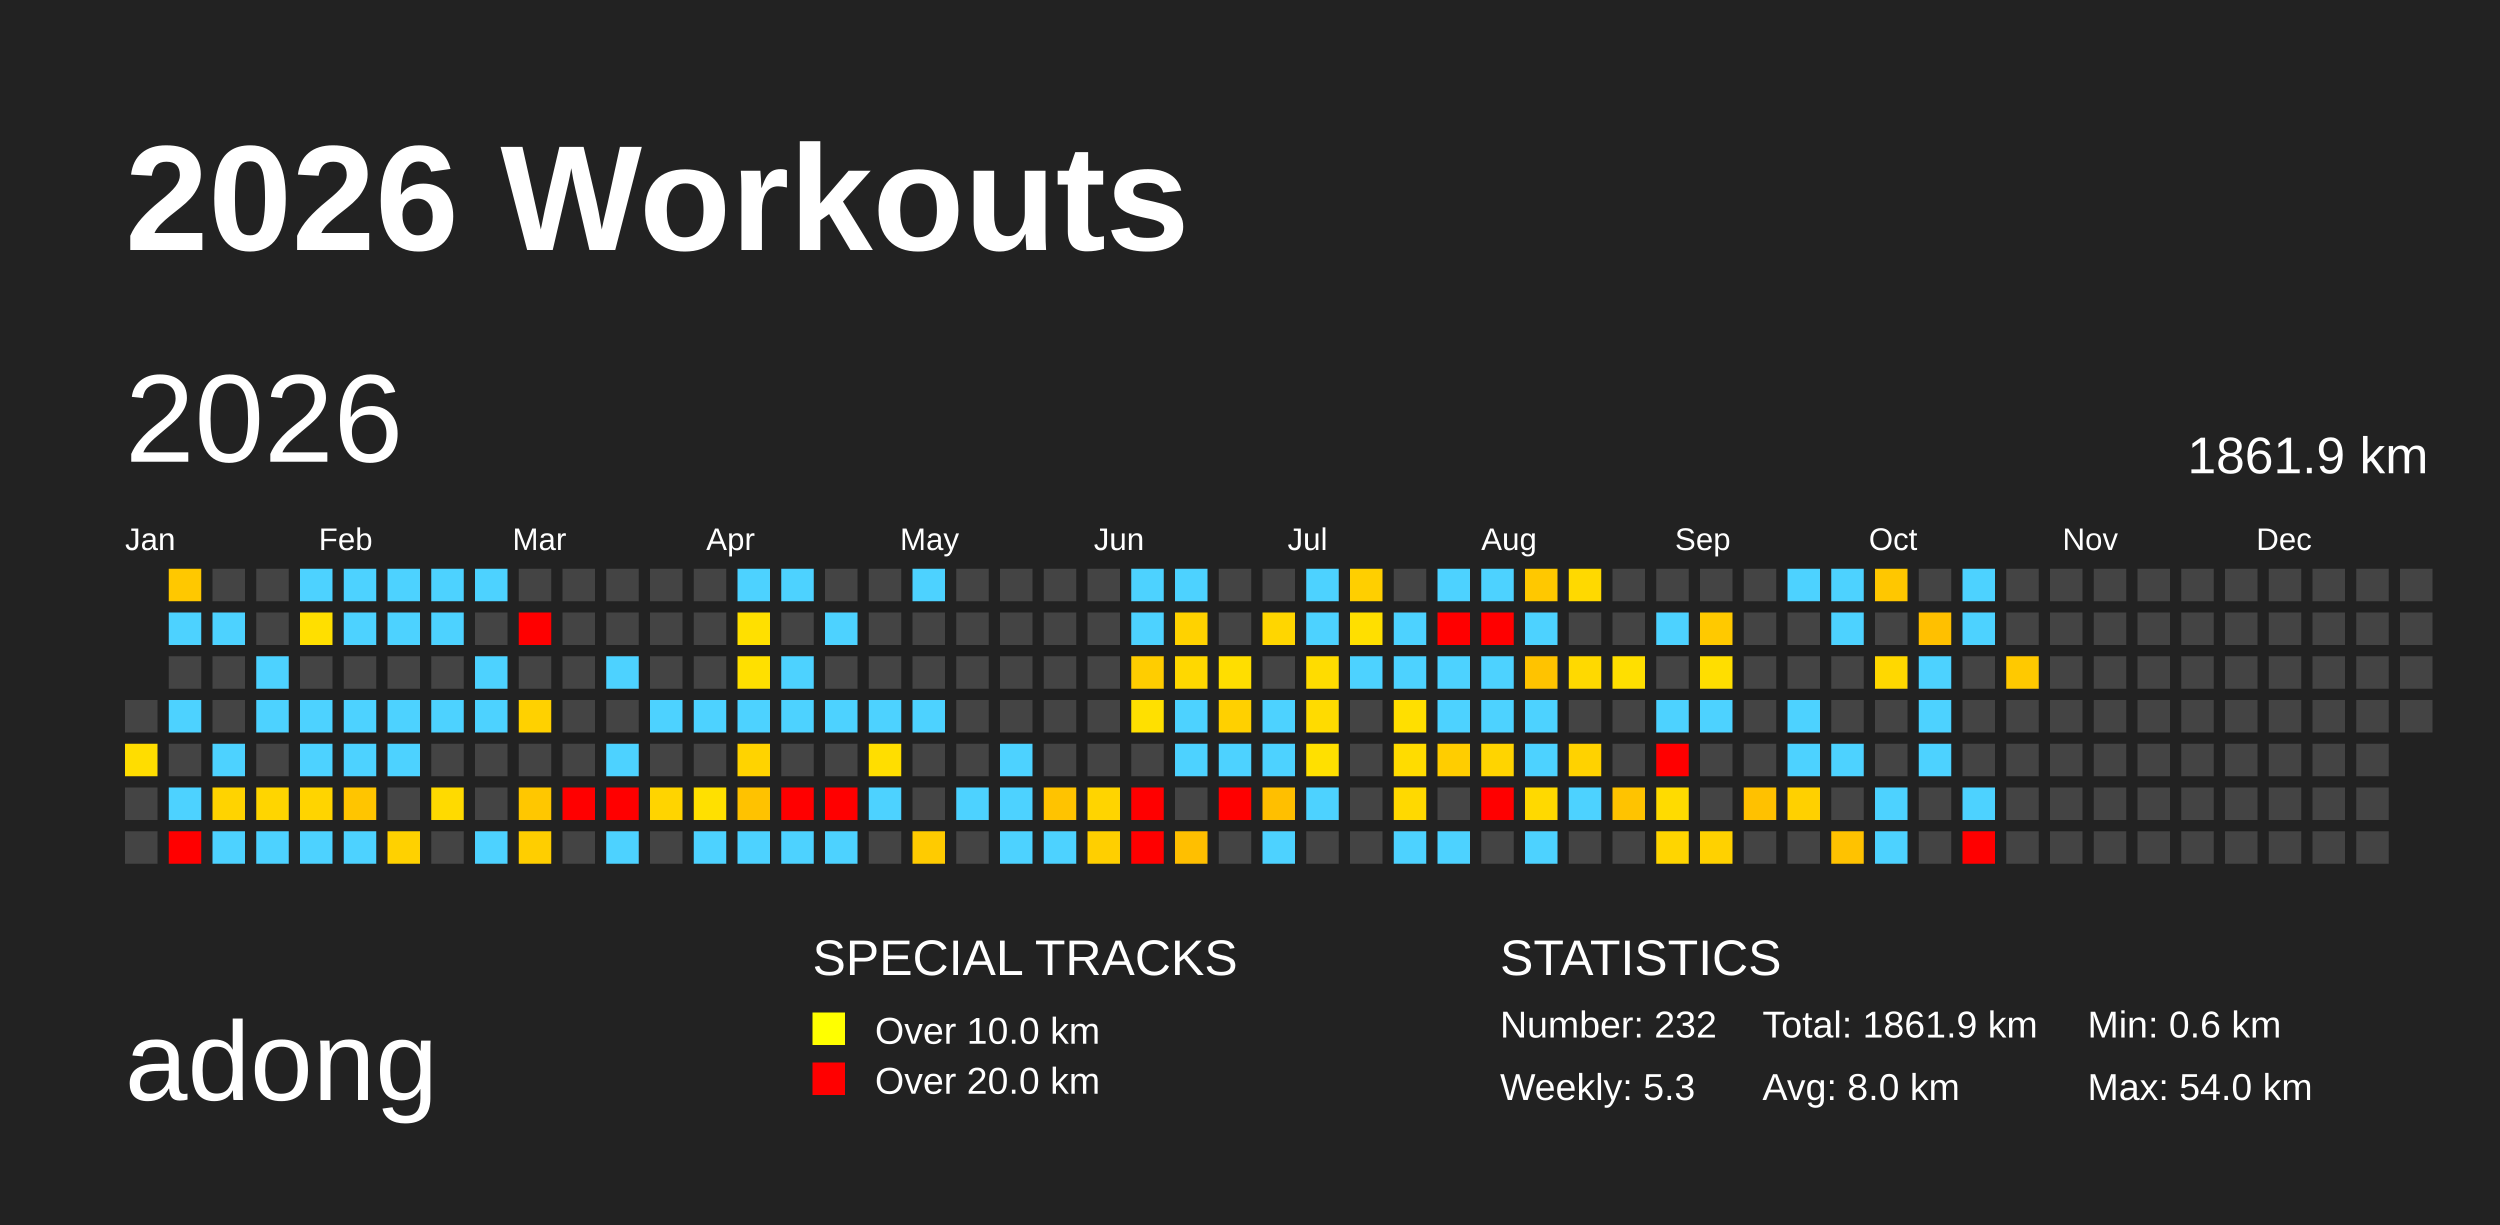
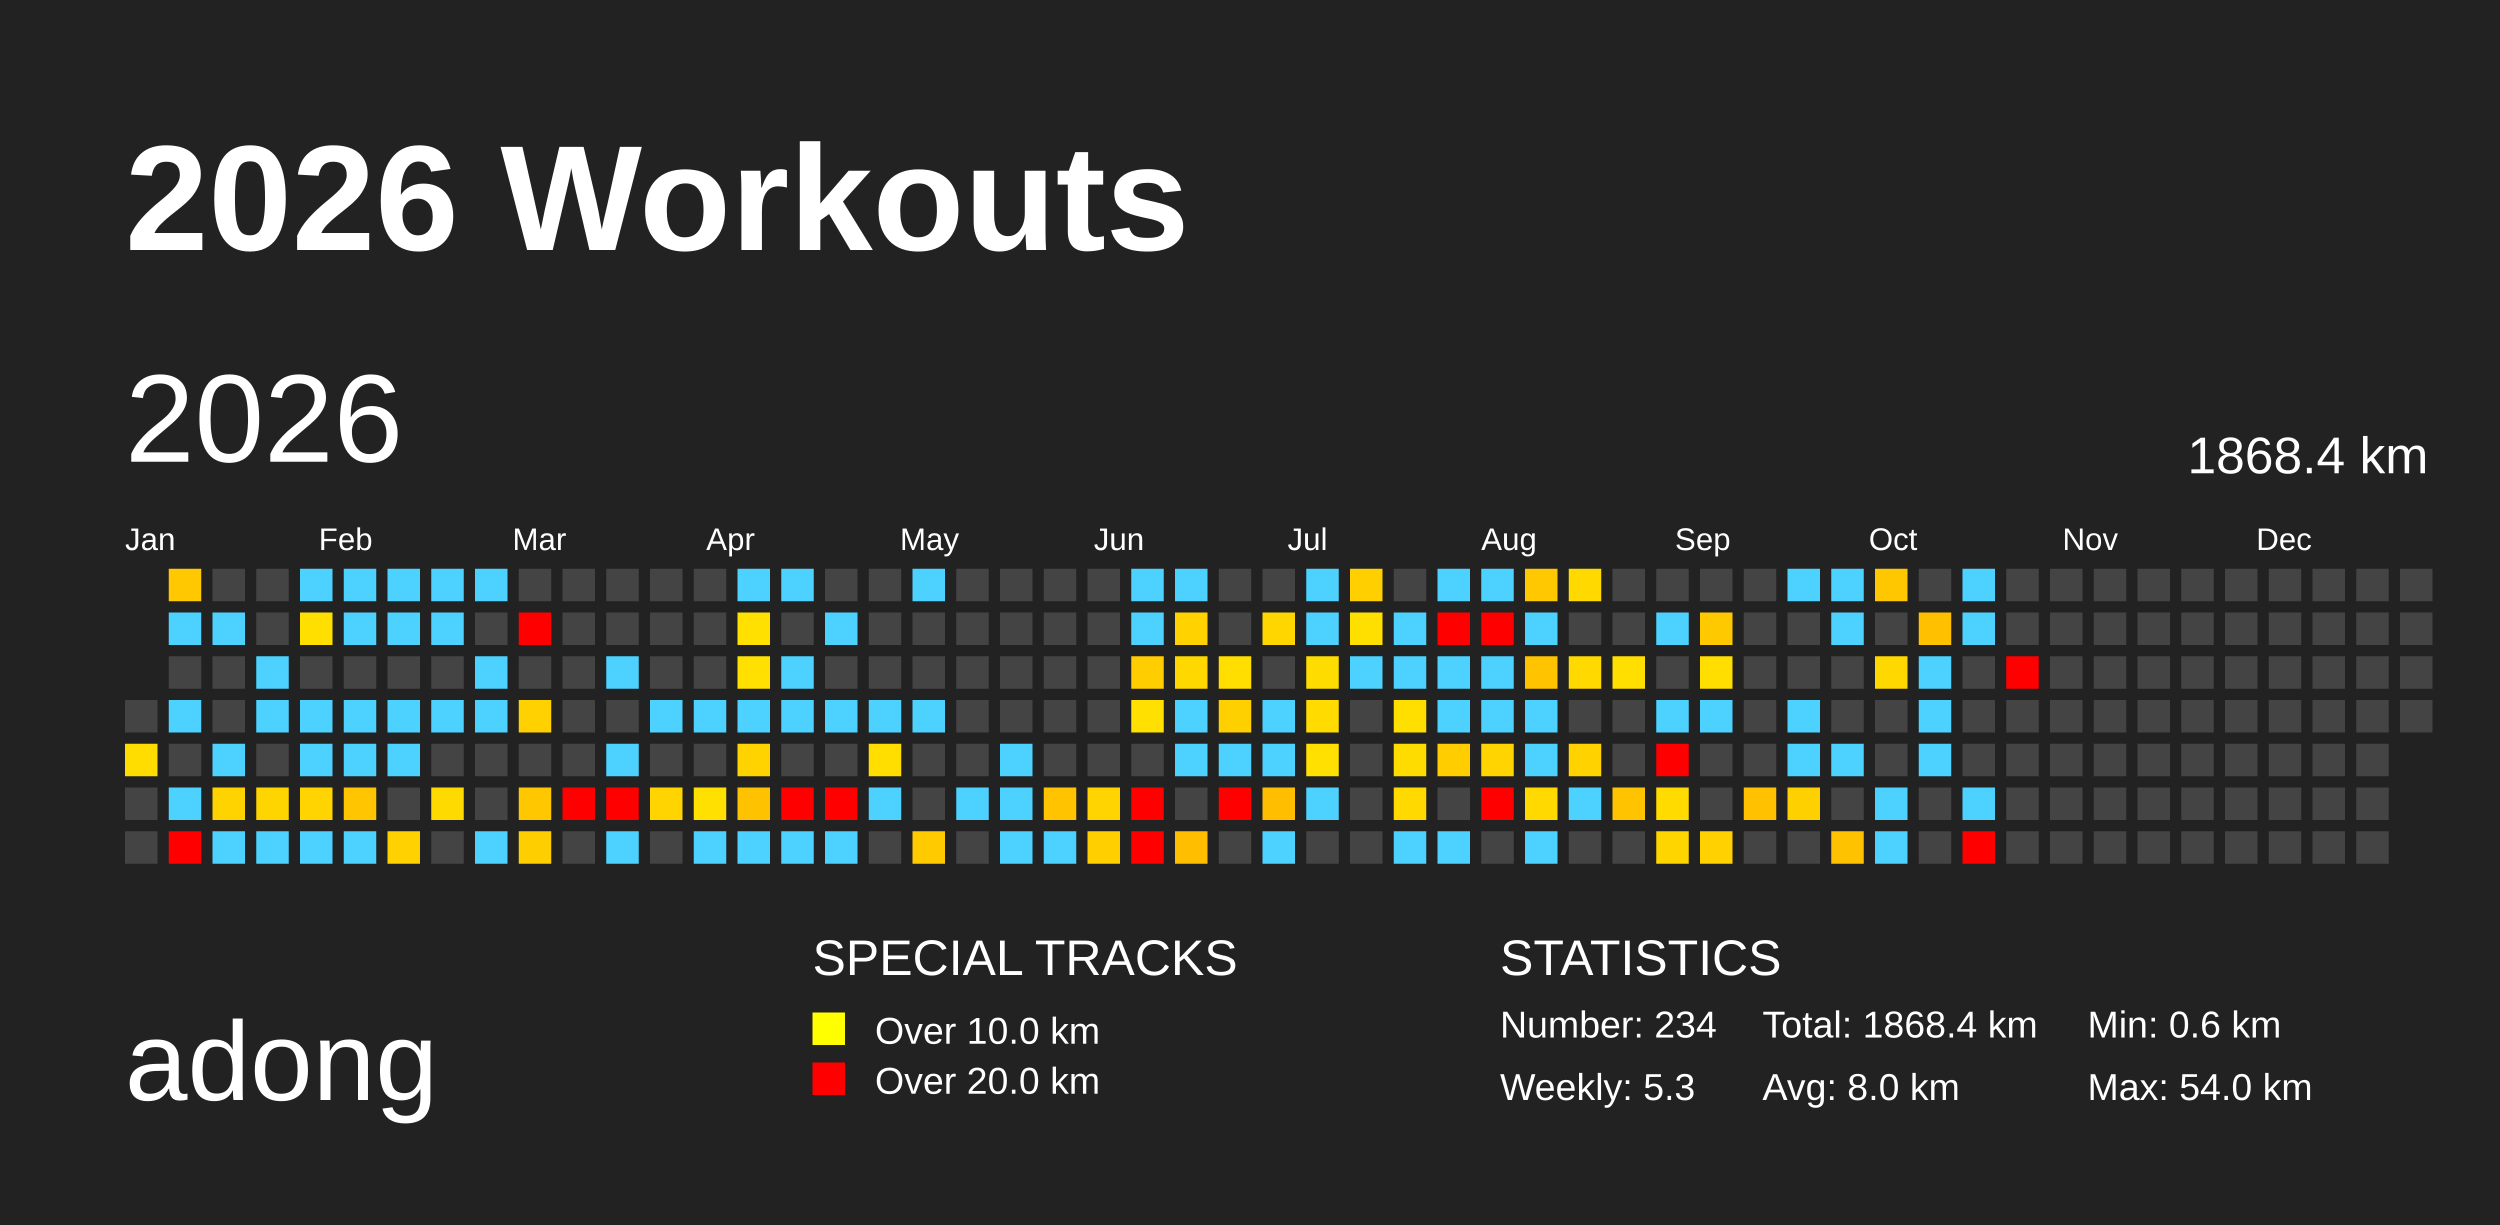
<svg xmlns="http://www.w3.org/2000/svg" baseProfile="full" height="98mm" version="1.1" viewBox="0,0,200,98" width="200mm">
  <defs>
    <pattern height="2" id="indoor-stripe" patternUnits="userSpaceOnUse" width="2">
      <line stroke="white" stroke-opacity="0.45" stroke-width="0.5" x1="0" x2="2" y1="2" y2="0" />
    </pattern>
  </defs>
  <rect fill="#222222" height="98" width="200" x="0" y="0" />
  <text fill="#FFFFFF" style="font-size:12px; font-family:Arial; font-weight:bold;" x="10" y="20">2026 Workouts</text>
  <text fill="#FFFFFF" style="font-size:9px; font-family:Arial" x="10" y="88">adong</text>
  <text fill="#FFFFFF" style="font-size:4px; font-family:Arial" x="65" y="78">SPECIAL TRACKS</text>
  <rect fill="yellow" height="2.6" width="2.6" x="65" y="81" />
  <text fill="#FFFFFF" style="font-size:3px; font-family:Arial" x="70" y="83.5">Over 10.0 km</text>
  <rect fill="red" height="2.6" width="2.6" x="65" y="85" />
  <text fill="#FFFFFF" style="font-size:3px; font-family:Arial" x="70" y="87.5">Over 20.0 km</text>
  <text fill="#FFFFFF" style="font-size:4px; font-family:Arial" x="120" y="78">STATISTICS</text>
-   <text fill="#FFFFFF" style="font-size:3px; font-family:Arial" x="120" y="83">Number: 232</text>
+   <text fill="#FFFFFF" style="font-size:3px; font-family:Arial" x="120" y="83">Number: 234</text>
  <text fill="#FFFFFF" style="font-size:3px; font-family:Arial" x="120" y="88">Weekly: 5.3</text>
-   <text fill="#FFFFFF" style="font-size:3px; font-family:Arial" x="141" y="83">Total: 1861.9 km</text>
+   <text fill="#FFFFFF" style="font-size:3px; font-family:Arial" x="141" y="83">Total: 1868.4 km</text>
  <text fill="#FFFFFF" style="font-size:3px; font-family:Arial" x="141" y="88">Avg: 8.0 km</text>
  <text fill="#FFFFFF" style="font-size:3px; font-family:Arial" x="167" y="83">Min: 0.6 km</text>
  <text fill="#FFFFFF" style="font-size:3px; font-family:Arial" x="167" y="88">Max: 54.0 km</text>
  <text dominant-baseline="hanging" fill="#FFFFFF" style="font-size:10.0px; font-family:Arial;" x="10" y="30">2026</text>
-   <text dominant-baseline="hanging" fill="#FFFFFF" style="font-size:4.125px; font-family:Arial;" x="175" y="35">1861.9 km</text>
+   <text dominant-baseline="hanging" fill="#FFFFFF" style="font-size:4.125px; font-family:Arial;" x="175" y="35">1868.4 km</text>
  <text fill="#FFFFFF" style="font-size:2.5px; font-family:Arial" x="10.0" y="44">Jan</text>
  <text fill="#FFFFFF" style="font-size:2.5px; font-family:Arial" x="25.5" y="44">Feb</text>
  <text fill="#FFFFFF" style="font-size:2.5px; font-family:Arial" x="41.0" y="44">Mar</text>
  <text fill="#FFFFFF" style="font-size:2.5px; font-family:Arial" x="56.5" y="44">Apr</text>
  <text fill="#FFFFFF" style="font-size:2.5px; font-family:Arial" x="72.0" y="44">May</text>
  <text fill="#FFFFFF" style="font-size:2.5px; font-family:Arial" x="87.5" y="44">Jun</text>
  <text fill="#FFFFFF" style="font-size:2.5px; font-family:Arial" x="103.0" y="44">Jul</text>
  <text fill="#FFFFFF" style="font-size:2.5px; font-family:Arial" x="118.5" y="44">Aug</text>
  <text fill="#FFFFFF" style="font-size:2.5px; font-family:Arial" x="134.0" y="44">Sep</text>
  <text fill="#FFFFFF" style="font-size:2.5px; font-family:Arial" x="149.5" y="44">Oct</text>
  <text fill="#FFFFFF" style="font-size:2.5px; font-family:Arial" x="165.0" y="44">Nov</text>
  <text fill="#FFFFFF" style="font-size:2.5px; font-family:Arial" x="180.5" y="44">Dec</text>
  <rect fill="#444444" height="2.6" width="2.6" x="10.0" y="56.0" />
  <rect fill="#ffdd00" height="2.6" width="2.6" x="10.0" y="59.5" />
  <rect fill="#444444" height="2.6" width="2.6" x="10.0" y="63.0" />
  <rect fill="#444444" height="2.6" width="2.6" x="10.0" y="66.5" />
  <rect fill="#ffc800" height="2.6" width="2.6" x="13.5" y="45.5" />
  <rect fill="#4dd2ff" height="2.6" width="2.6" x="13.5" y="49.0" />
  <rect fill="#444444" height="2.6" width="2.6" x="13.5" y="52.5" />
  <rect fill="#4dd2ff" height="2.6" width="2.6" x="13.5" y="56.0" />
  <rect fill="#444444" height="2.6" width="2.6" x="13.5" y="59.5" />
  <rect fill="#4dd2ff" height="2.6" width="2.6" x="13.5" y="63.0" />
  <rect fill="red" height="2.6" width="2.6" x="13.5" y="66.5" />
  <rect fill="#444444" height="2.6" width="2.6" x="17.0" y="45.5" />
  <rect fill="#4dd2ff" height="2.6" width="2.6" x="17.0" y="49.0" />
  <rect fill="#444444" height="2.6" width="2.6" x="17.0" y="52.5" />
  <rect fill="#444444" height="2.6" width="2.6" x="17.0" y="56.0" />
  <rect fill="#4dd2ff" height="2.6" width="2.6" x="17.0" y="59.5" />
  <rect fill="#ffd300" height="2.6" width="2.6" x="17.0" y="63.0" />
  <rect fill="#4dd2ff" height="2.6" width="2.6" x="17.0" y="66.5" />
  <rect fill="#444444" height="2.6" width="2.6" x="20.5" y="45.5" />
  <rect fill="#444444" height="2.6" width="2.6" x="20.5" y="49.0" />
  <rect fill="#4dd2ff" height="2.6" width="2.6" x="20.5" y="52.5" />
  <rect fill="#4dd2ff" height="2.6" width="2.6" x="20.5" y="56.0" />
  <rect fill="#444444" height="2.6" width="2.6" x="20.5" y="59.5" />
  <rect fill="#ffd500" height="2.6" width="2.6" x="20.5" y="63.0" />
  <rect fill="#4dd2ff" height="2.6" width="2.6" x="20.5" y="66.5" />
  <rect fill="#4dd2ff" height="2.6" width="2.6" x="24.0" y="45.5" />
  <rect fill="#ffdf00" height="2.6" width="2.6" x="24.0" y="49.0" />
  <rect fill="#444444" height="2.6" width="2.6" x="24.0" y="52.5" />
  <rect fill="#4dd2ff" height="2.6" width="2.6" x="24.0" y="56.0" />
  <rect fill="#4dd2ff" height="2.6" width="2.6" x="24.0" y="59.5" />
  <rect fill="#ffd400" height="2.6" width="2.6" x="24.0" y="63.0" />
  <rect fill="#4dd2ff" height="2.6" width="2.6" x="24.0" y="66.5" />
  <rect fill="#4dd2ff" height="2.6" width="2.6" x="27.5" y="45.5" />
  <rect fill="#4dd2ff" height="2.6" width="2.6" x="27.5" y="49.0" />
  <rect fill="#444444" height="2.6" width="2.6" x="27.5" y="52.5" />
  <rect fill="#4dd2ff" height="2.6" width="2.6" x="27.5" y="56.0" />
  <rect fill="#4dd2ff" height="2.6" width="2.6" x="27.5" y="59.5" />
  <rect fill="#ffc500" height="2.6" width="2.6" x="27.5" y="63.0" />
  <rect fill="#4dd2ff" height="2.6" width="2.6" x="27.5" y="66.5" />
  <rect fill="#4dd2ff" height="2.6" width="2.6" x="31.0" y="45.5" />
  <rect fill="#4dd2ff" height="2.6" width="2.6" x="31.0" y="49.0" />
  <rect fill="#444444" height="2.6" width="2.6" x="31.0" y="52.5" />
  <rect fill="#4dd2ff" height="2.6" width="2.6" x="31.0" y="56.0" />
  <rect fill="#4dd2ff" height="2.6" width="2.6" x="31.0" y="59.5" />
  <rect fill="#444444" height="2.6" width="2.6" x="31.0" y="63.0" />
  <rect fill="#ffd100" height="2.6" width="2.6" x="31.0" y="66.5" />
  <rect fill="#4dd2ff" height="2.6" width="2.6" x="34.5" y="45.5" />
  <rect fill="#4dd2ff" height="2.6" width="2.6" x="34.5" y="49.0" />
  <rect fill="#444444" height="2.6" width="2.6" x="34.5" y="52.5" />
  <rect fill="#4dd2ff" height="2.6" width="2.6" x="34.5" y="56.0" />
  <rect fill="#444444" height="2.6" width="2.6" x="34.5" y="59.5" />
  <rect fill="#ffda00" height="2.6" width="2.6" x="34.5" y="63.0" />
  <rect fill="#444444" height="2.6" width="2.6" x="34.5" y="66.5" />
  <rect fill="#4dd2ff" height="2.6" width="2.6" x="38.0" y="45.5" />
  <rect fill="#444444" height="2.6" width="2.6" x="38.0" y="49.0" />
  <rect fill="#4dd2ff" height="2.6" width="2.6" x="38.0" y="52.5" />
  <rect fill="#4dd2ff" height="2.6" width="2.6" x="38.0" y="56.0" />
  <rect fill="#444444" height="2.6" width="2.6" x="38.0" y="59.5" />
  <rect fill="#444444" height="2.6" width="2.6" x="38.0" y="63.0" />
  <rect fill="#4dd2ff" height="2.6" width="2.6" x="38.0" y="66.5" />
  <rect fill="#444444" height="2.6" width="2.6" x="41.5" y="45.5" />
  <rect fill="red" height="2.6" width="2.6" x="41.5" y="49.0" />
  <rect fill="#444444" height="2.6" width="2.6" x="41.5" y="52.5" />
  <rect fill="#ffd100" height="2.6" width="2.6" x="41.5" y="56.0" />
  <rect fill="#444444" height="2.6" width="2.6" x="41.5" y="59.5" />
  <rect fill="#ffc700" height="2.6" width="2.6" x="41.5" y="63.0" />
  <rect fill="#ffce00" height="2.6" width="2.6" x="41.5" y="66.5" />
  <rect fill="#444444" height="2.6" width="2.6" x="45.0" y="45.5" />
  <rect fill="#444444" height="2.6" width="2.6" x="45.0" y="49.0" />
  <rect fill="#444444" height="2.6" width="2.6" x="45.0" y="52.5" />
  <rect fill="#444444" height="2.6" width="2.6" x="45.0" y="56.0" />
  <rect fill="#444444" height="2.6" width="2.6" x="45.0" y="59.5" />
  <rect fill="red" height="2.6" width="2.6" x="45.0" y="63.0" />
  <rect fill="#444444" height="2.6" width="2.6" x="45.0" y="66.5" />
  <rect fill="#444444" height="2.6" width="2.6" x="48.5" y="45.5" />
  <rect fill="#444444" height="2.6" width="2.6" x="48.5" y="49.0" />
  <rect fill="#4dd2ff" height="2.6" width="2.6" x="48.5" y="52.5" />
  <rect fill="#444444" height="2.6" width="2.6" x="48.5" y="56.0" />
  <rect fill="#4dd2ff" height="2.6" width="2.6" x="48.5" y="59.5" />
  <rect fill="red" height="2.6" width="2.6" x="48.5" y="63.0" />
  <rect fill="#4dd2ff" height="2.6" width="2.6" x="48.5" y="66.5" />
  <rect fill="#444444" height="2.6" width="2.6" x="52.0" y="45.5" />
  <rect fill="#444444" height="2.6" width="2.6" x="52.0" y="49.0" />
  <rect fill="#444444" height="2.6" width="2.6" x="52.0" y="52.5" />
  <rect fill="#4dd2ff" height="2.6" width="2.6" x="52.0" y="56.0" />
  <rect fill="#444444" height="2.6" width="2.6" x="52.0" y="59.5" />
  <rect fill="#ffd400" height="2.6" width="2.6" x="52.0" y="63.0" />
  <rect fill="#444444" height="2.6" width="2.6" x="52.0" y="66.5" />
  <rect fill="#444444" height="2.6" width="2.6" x="55.5" y="45.5" />
  <rect fill="#444444" height="2.6" width="2.6" x="55.5" y="49.0" />
  <rect fill="#444444" height="2.6" width="2.6" x="55.5" y="52.5" />
  <rect fill="#4dd2ff" height="2.6" width="2.6" x="55.5" y="56.0" />
  <rect fill="#444444" height="2.6" width="2.6" x="55.5" y="59.5" />
  <rect fill="#ffe000" height="2.6" width="2.6" x="55.5" y="63.0" />
  <rect fill="#4dd2ff" height="2.6" width="2.6" x="55.5" y="66.5" />
  <rect fill="#4dd2ff" height="2.6" width="2.6" x="59.0" y="45.5" />
  <rect fill="#ffe000" height="2.6" width="2.6" x="59.0" y="49.0" />
  <rect fill="#ffe000" height="2.6" width="2.6" x="59.0" y="52.5" />
  <rect fill="#4dd2ff" height="2.6" width="2.6" x="59.0" y="56.0" />
  <rect fill="#ffd300" height="2.6" width="2.6" x="59.0" y="59.5" />
  <rect fill="#ffc200" height="2.6" width="2.6" x="59.0" y="63.0" />
  <rect fill="#4dd2ff" height="2.6" width="2.6" x="59.0" y="66.5" />
  <rect fill="#4dd2ff" height="2.6" width="2.6" x="62.5" y="45.5" />
  <rect fill="#444444" height="2.6" width="2.6" x="62.5" y="49.0" />
  <rect fill="#4dd2ff" height="2.6" width="2.6" x="62.5" y="52.5" />
  <rect fill="#4dd2ff" height="2.6" width="2.6" x="62.5" y="56.0" />
  <rect fill="#444444" height="2.6" width="2.6" x="62.5" y="59.5" />
  <rect fill="red" height="2.6" width="2.6" x="62.5" y="63.0" />
  <rect fill="#4dd2ff" height="2.6" width="2.6" x="62.5" y="66.5" />
  <rect fill="#444444" height="2.6" width="2.6" x="66.0" y="45.5" />
  <rect fill="#4dd2ff" height="2.6" width="2.6" x="66.0" y="49.0" />
  <rect fill="#444444" height="2.6" width="2.6" x="66.0" y="52.5" />
  <rect fill="#4dd2ff" height="2.6" width="2.6" x="66.0" y="56.0" />
  <rect fill="#444444" height="2.6" width="2.6" x="66.0" y="59.5" />
  <rect fill="red" height="2.6" width="2.6" x="66.0" y="63.0" />
  <rect fill="#4dd2ff" height="2.6" width="2.6" x="66.0" y="66.5" />
  <rect fill="#444444" height="2.6" width="2.6" x="69.5" y="45.5" />
  <rect fill="#444444" height="2.6" width="2.6" x="69.5" y="49.0" />
  <rect fill="#444444" height="2.6" width="2.6" x="69.5" y="52.5" />
  <rect fill="#4dd2ff" height="2.6" width="2.6" x="69.5" y="56.0" />
  <rect fill="#ffde00" height="2.6" width="2.6" x="69.5" y="59.5" />
  <rect fill="#4dd2ff" height="2.6" width="2.6" x="69.5" y="63.0" />
  <rect fill="#444444" height="2.6" width="2.6" x="69.5" y="66.5" />
  <rect fill="#4dd2ff" height="2.6" width="2.6" x="73.0" y="45.5" />
  <rect fill="#444444" height="2.6" width="2.6" x="73.0" y="49.0" />
  <rect fill="#444444" height="2.6" width="2.6" x="73.0" y="52.5" />
  <rect fill="#4dd2ff" height="2.6" width="2.6" x="73.0" y="56.0" />
  <rect fill="#444444" height="2.6" width="2.6" x="73.0" y="59.5" />
  <rect fill="#444444" height="2.6" width="2.6" x="73.0" y="63.0" />
  <rect fill="#ffcb00" height="2.6" width="2.6" x="73.0" y="66.5" />
  <rect fill="#444444" height="2.6" width="2.6" x="76.5" y="45.5" />
  <rect fill="#444444" height="2.6" width="2.6" x="76.5" y="49.0" />
  <rect fill="#444444" height="2.6" width="2.6" x="76.5" y="52.5" />
  <rect fill="#444444" height="2.6" width="2.6" x="76.5" y="56.0" />
  <rect fill="#444444" height="2.6" width="2.6" x="76.5" y="59.5" />
  <rect fill="#4dd2ff" height="2.6" width="2.6" x="76.5" y="63.0" />
  <rect fill="#444444" height="2.6" width="2.6" x="76.5" y="66.5" />
  <rect fill="#444444" height="2.6" width="2.6" x="80.0" y="45.5" />
  <rect fill="#444444" height="2.6" width="2.6" x="80.0" y="49.0" />
  <rect fill="#444444" height="2.6" width="2.6" x="80.0" y="52.5" />
  <rect fill="#444444" height="2.6" width="2.6" x="80.0" y="56.0" />
  <rect fill="#4dd2ff" height="2.6" width="2.6" x="80.0" y="59.5" />
  <rect fill="#4dd2ff" height="2.6" width="2.6" x="80.0" y="63.0" />
  <rect fill="#4dd2ff" height="2.6" width="2.6" x="80.0" y="66.5" />
  <rect fill="#444444" height="2.6" width="2.6" x="83.5" y="45.5" />
  <rect fill="#444444" height="2.6" width="2.6" x="83.5" y="49.0" />
  <rect fill="#444444" height="2.6" width="2.6" x="83.5" y="52.5" />
  <rect fill="#444444" height="2.6" width="2.6" x="83.5" y="56.0" />
  <rect fill="#444444" height="2.6" width="2.6" x="83.5" y="59.5" />
  <rect fill="#ffc300" height="2.6" width="2.6" x="83.5" y="63.0" />
  <rect fill="#4dd2ff" height="2.6" width="2.6" x="83.5" y="66.5" />
  <rect fill="#444444" height="2.6" width="2.6" x="87.0" y="45.5" />
  <rect fill="#444444" height="2.6" width="2.6" x="87.0" y="49.0" />
  <rect fill="#444444" height="2.6" width="2.6" x="87.0" y="52.5" />
  <rect fill="#444444" height="2.6" width="2.6" x="87.0" y="56.0" />
  <rect fill="#444444" height="2.6" width="2.6" x="87.0" y="59.5" />
  <rect fill="#ffd400" height="2.6" width="2.6" x="87.0" y="63.0" />
  <rect fill="#ffcf00" height="2.6" width="2.6" x="87.0" y="66.5" />
  <rect fill="#4dd2ff" height="2.6" width="2.6" x="90.5" y="45.5" />
  <rect fill="#4dd2ff" height="2.6" width="2.6" x="90.5" y="49.0" />
  <rect fill="#ffcd00" height="2.6" width="2.6" x="90.5" y="52.5" />
  <rect fill="#ffe000" height="2.6" width="2.6" x="90.5" y="56.0" />
  <rect fill="#444444" height="2.6" width="2.6" x="90.5" y="59.5" />
  <rect fill="red" height="2.6" width="2.6" x="90.5" y="63.0" />
  <rect fill="red" height="2.6" width="2.6" x="90.5" y="66.5" />
  <rect fill="#4dd2ff" height="2.6" width="2.6" x="94.0" y="45.5" />
  <rect fill="#ffd200" height="2.6" width="2.6" x="94.0" y="49.0" />
  <rect fill="#ffd800" height="2.6" width="2.6" x="94.0" y="52.5" />
  <rect fill="#4dd2ff" height="2.6" width="2.6" x="94.0" y="56.0" />
  <rect fill="#4dd2ff" height="2.6" width="2.6" x="94.0" y="59.5" />
  <rect fill="#444444" height="2.6" width="2.6" x="94.0" y="63.0" />
  <rect fill="#ffbf00" height="2.6" width="2.6" x="94.0" y="66.5" />
  <rect fill="#444444" height="2.6" width="2.6" x="97.5" y="45.5" />
  <rect fill="#444444" height="2.6" width="2.6" x="97.5" y="49.0" />
  <rect fill="#ffde00" height="2.6" width="2.6" x="97.5" y="52.5" />
  <rect fill="#ffd000" height="2.6" width="2.6" x="97.5" y="56.0" />
  <rect fill="#4dd2ff" height="2.6" width="2.6" x="97.5" y="59.5" />
  <rect fill="red" height="2.6" width="2.6" x="97.5" y="63.0" />
  <rect fill="#444444" height="2.6" width="2.6" x="97.5" y="66.5" />
  <rect fill="#444444" height="2.6" width="2.6" x="101.0" y="45.5" />
  <rect fill="#ffd600" height="2.6" width="2.6" x="101.0" y="49.0" />
  <rect fill="#444444" height="2.6" width="2.6" x="101.0" y="52.5" />
  <rect fill="#4dd2ff" height="2.6" width="2.6" x="101.0" y="56.0" />
  <rect fill="#4dd2ff" height="2.6" width="2.6" x="101.0" y="59.5" />
  <rect fill="#ffbf00" height="2.6" width="2.6" x="101.0" y="63.0" />
  <rect fill="#4dd2ff" height="2.6" width="2.6" x="101.0" y="66.5" />
  <rect fill="#4dd2ff" height="2.6" width="2.6" x="104.5" y="45.5" />
  <rect fill="#4dd2ff" height="2.6" width="2.6" x="104.5" y="49.0" />
  <rect fill="#ffdc00" height="2.6" width="2.6" x="104.5" y="52.5" />
  <rect fill="#ffdb00" height="2.6" width="2.6" x="104.5" y="56.0" />
  <rect fill="#ffe000" height="2.6" width="2.6" x="104.5" y="59.5" />
  <rect fill="#4dd2ff" height="2.6" width="2.6" x="104.5" y="63.0" />
  <rect fill="#444444" height="2.6" width="2.6" x="104.5" y="66.5" />
  <rect fill="#ffcf00" height="2.6" width="2.6" x="108.0" y="45.5" />
  <rect fill="#ffdf00" height="2.6" width="2.6" x="108.0" y="49.0" />
  <rect fill="#4dd2ff" height="2.6" width="2.6" x="108.0" y="52.5" />
  <rect fill="#444444" height="2.6" width="2.6" x="108.0" y="56.0" />
  <rect fill="#444444" height="2.6" width="2.6" x="108.0" y="59.5" />
  <rect fill="#444444" height="2.6" width="2.6" x="108.0" y="63.0" />
  <rect fill="#444444" height="2.6" width="2.6" x="108.0" y="66.5" />
  <rect fill="#444444" height="2.6" width="2.6" x="111.5" y="45.5" />
  <rect fill="#4dd2ff" height="2.6" width="2.6" x="111.5" y="49.0" />
  <rect fill="#4dd2ff" height="2.6" width="2.6" x="111.5" y="52.5" />
  <rect fill="#ffdf00" height="2.6" width="2.6" x="111.5" y="56.0" />
  <rect fill="#ffdc00" height="2.6" width="2.6" x="111.5" y="59.5" />
  <rect fill="#ffd900" height="2.6" width="2.6" x="111.5" y="63.0" />
  <rect fill="#4dd2ff" height="2.6" width="2.6" x="111.5" y="66.5" />
  <rect fill="#4dd2ff" height="2.6" width="2.6" x="115.0" y="45.5" />
  <rect fill="red" height="2.6" width="2.6" x="115.0" y="49.0" />
  <rect fill="#4dd2ff" height="2.6" width="2.6" x="115.0" y="52.5" />
  <rect fill="#4dd2ff" height="2.6" width="2.6" x="115.0" y="56.0" />
  <rect fill="#ffcd00" height="2.6" width="2.6" x="115.0" y="59.5" />
  <rect fill="#444444" height="2.6" width="2.6" x="115.0" y="63.0" />
  <rect fill="#4dd2ff" height="2.6" width="2.6" x="115.0" y="66.5" />
  <rect fill="#4dd2ff" height="2.6" width="2.6" x="118.5" y="45.5" />
  <rect fill="red" height="2.6" width="2.6" x="118.5" y="49.0" />
  <rect fill="#4dd2ff" height="2.6" width="2.6" x="118.5" y="52.5" />
  <rect fill="#4dd2ff" height="2.6" width="2.6" x="118.5" y="56.0" />
  <rect fill="#ffd400" height="2.6" width="2.6" x="118.5" y="59.5" />
  <rect fill="red" height="2.6" width="2.6" x="118.5" y="63.0" />
  <rect fill="#444444" height="2.6" width="2.6" x="118.5" y="66.5" />
  <rect fill="#ffc800" height="2.6" width="2.6" x="122.0" y="45.5" />
  <rect fill="#4dd2ff" height="2.6" width="2.6" x="122.0" y="49.0" />
  <rect fill="#ffc300" height="2.6" width="2.6" x="122.0" y="52.5" />
  <rect fill="#4dd2ff" height="2.6" width="2.6" x="122.0" y="56.0" />
  <rect fill="#4dd2ff" height="2.6" width="2.6" x="122.0" y="59.5" />
  <rect fill="#ffd900" height="2.6" width="2.6" x="122.0" y="63.0" />
  <rect fill="#4dd2ff" height="2.6" width="2.6" x="122.0" y="66.5" />
  <rect fill="#ffd900" height="2.6" width="2.6" x="125.5" y="45.5" />
  <rect fill="#444444" height="2.6" width="2.6" x="125.5" y="49.0" />
  <rect fill="#ffd900" height="2.6" width="2.6" x="125.5" y="52.5" />
  <rect fill="#444444" height="2.6" width="2.6" x="125.5" y="56.0" />
  <rect fill="#ffd200" height="2.6" width="2.6" x="125.5" y="59.5" />
  <rect fill="#4dd2ff" height="2.6" width="2.6" x="125.5" y="63.0" />
  <rect fill="#444444" height="2.6" width="2.6" x="125.5" y="66.5" />
  <rect fill="#444444" height="2.6" width="2.6" x="129.0" y="45.5" />
  <rect fill="#444444" height="2.6" width="2.6" x="129.0" y="49.0" />
  <rect fill="#ffdf00" height="2.6" width="2.6" x="129.0" y="52.5" />
  <rect fill="#444444" height="2.6" width="2.6" x="129.0" y="56.0" />
  <rect fill="#444444" height="2.6" width="2.6" x="129.0" y="59.5" />
  <rect fill="#ffc300" height="2.6" width="2.6" x="129.0" y="63.0" />
  <rect fill="#444444" height="2.6" width="2.6" x="129.0" y="66.5" />
  <rect fill="#444444" height="2.6" width="2.6" x="132.5" y="45.5" />
  <rect fill="#4dd2ff" height="2.6" width="2.6" x="132.5" y="49.0" />
  <rect fill="#444444" height="2.6" width="2.6" x="132.5" y="52.5" />
  <rect fill="#4dd2ff" height="2.6" width="2.6" x="132.5" y="56.0" />
  <rect fill="red" height="2.6" width="2.6" x="132.5" y="59.5" />
  <rect fill="#ffdb00" height="2.6" width="2.6" x="132.5" y="63.0" />
  <rect fill="#ffd500" height="2.6" width="2.6" x="132.5" y="66.5" />
  <rect fill="#444444" height="2.6" width="2.6" x="136.0" y="45.5" />
  <rect fill="#ffc900" height="2.6" width="2.6" x="136.0" y="49.0" />
  <rect fill="#ffde00" height="2.6" width="2.6" x="136.0" y="52.5" />
  <rect fill="#4dd2ff" height="2.6" width="2.6" x="136.0" y="56.0" />
  <rect fill="#444444" height="2.6" width="2.6" x="136.0" y="59.5" />
  <rect fill="#444444" height="2.6" width="2.6" x="136.0" y="63.0" />
  <rect fill="#ffd100" height="2.6" width="2.6" x="136.0" y="66.5" />
  <rect fill="#444444" height="2.6" width="2.6" x="139.5" y="45.5" />
  <rect fill="#444444" height="2.6" width="2.6" x="139.5" y="49.0" />
  <rect fill="#444444" height="2.6" width="2.6" x="139.5" y="52.5" />
  <rect fill="#444444" height="2.6" width="2.6" x="139.5" y="56.0" />
  <rect fill="#444444" height="2.6" width="2.6" x="139.5" y="59.5" />
  <rect fill="#ffc100" height="2.6" width="2.6" x="139.5" y="63.0" />
  <rect fill="#444444" height="2.6" width="2.6" x="139.5" y="66.5" />
  <rect fill="#4dd2ff" height="2.6" width="2.6" x="143.0" y="45.5" />
  <rect fill="#444444" height="2.6" width="2.6" x="143.0" y="49.0" />
  <rect fill="#444444" height="2.6" width="2.6" x="143.0" y="52.5" />
  <rect fill="#4dd2ff" height="2.6" width="2.6" x="143.0" y="56.0" />
  <rect fill="#4dd2ff" height="2.6" width="2.6" x="143.0" y="59.5" />
  <rect fill="#ffd000" height="2.6" width="2.6" x="143.0" y="63.0" />
  <rect fill="#444444" height="2.6" width="2.6" x="143.0" y="66.5" />
  <rect fill="#4dd2ff" height="2.6" width="2.6" x="146.5" y="45.5" />
  <rect fill="#4dd2ff" height="2.6" width="2.6" x="146.5" y="49.0" />
  <rect fill="#444444" height="2.6" width="2.6" x="146.5" y="52.5" />
  <rect fill="#444444" height="2.6" width="2.6" x="146.5" y="56.0" />
  <rect fill="#4dd2ff" height="2.6" width="2.6" x="146.5" y="59.5" />
  <rect fill="#444444" height="2.6" width="2.6" x="146.5" y="63.0" />
  <rect fill="#ffc200" height="2.6" width="2.6" x="146.5" y="66.5" />
  <rect fill="#ffc700" height="2.6" width="2.6" x="150.0" y="45.5" />
  <rect fill="#444444" height="2.6" width="2.6" x="150.0" y="49.0" />
  <rect fill="#ffd800" height="2.6" width="2.6" x="150.0" y="52.5" />
  <rect fill="#444444" height="2.6" width="2.6" x="150.0" y="56.0" />
  <rect fill="#444444" height="2.6" width="2.6" x="150.0" y="59.5" />
  <rect fill="#4dd2ff" height="2.6" width="2.6" x="150.0" y="63.0" />
  <rect fill="#4dd2ff" height="2.6" width="2.6" x="150.0" y="66.5" />
  <rect fill="#444444" height="2.6" width="2.6" x="153.5" y="45.5" />
  <rect fill="#ffc000" height="2.6" width="2.6" x="153.5" y="49.0" />
  <rect fill="#4dd2ff" height="2.6" width="2.6" x="153.5" y="52.5" />
  <rect fill="#4dd2ff" height="2.6" width="2.6" x="153.5" y="56.0" />
  <rect fill="#4dd2ff" height="2.6" width="2.6" x="153.5" y="59.5" />
  <rect fill="#444444" height="2.6" width="2.6" x="153.5" y="63.0" />
  <rect fill="#444444" height="2.6" width="2.6" x="153.5" y="66.5" />
  <rect fill="#4dd2ff" height="2.6" width="2.6" x="157.0" y="45.5" />
  <rect fill="#4dd2ff" height="2.6" width="2.6" x="157.0" y="49.0" />
  <rect fill="#444444" height="2.6" width="2.6" x="157.0" y="52.5" />
  <rect fill="#444444" height="2.6" width="2.6" x="157.0" y="56.0" />
  <rect fill="#444444" height="2.6" width="2.6" x="157.0" y="59.5" />
  <rect fill="#4dd2ff" height="2.6" width="2.6" x="157.0" y="63.0" />
  <rect fill="red" height="2.6" width="2.6" x="157.0" y="66.5" />
  <rect fill="#444444" height="2.6" width="2.6" x="160.5" y="45.5" />
  <rect fill="#444444" height="2.6" width="2.6" x="160.5" y="49.0" />
-   <rect fill="#ffc900" height="2.6" width="2.6" x="160.5" y="52.5" />
+   <rect fill="red" height="2.6" width="2.6" x="160.5" y="52.5" />
  <rect fill="#444444" height="2.6" width="2.6" x="160.5" y="56.0" />
  <rect fill="#444444" height="2.6" width="2.6" x="160.5" y="59.5" />
  <rect fill="#444444" height="2.6" width="2.6" x="160.5" y="63.0" />
  <rect fill="#444444" height="2.6" width="2.6" x="160.5" y="66.5" />
  <rect fill="#444444" height="2.6" width="2.6" x="164.0" y="45.5" />
  <rect fill="#444444" height="2.6" width="2.6" x="164.0" y="49.0" />
  <rect fill="#444444" height="2.6" width="2.6" x="164.0" y="52.5" />
  <rect fill="#444444" height="2.6" width="2.6" x="164.0" y="56.0" />
  <rect fill="#444444" height="2.6" width="2.6" x="164.0" y="59.5" />
  <rect fill="#444444" height="2.6" width="2.6" x="164.0" y="63.0" />
  <rect fill="#444444" height="2.6" width="2.6" x="164.0" y="66.5" />
  <rect fill="#444444" height="2.6" width="2.6" x="167.5" y="45.5" />
  <rect fill="#444444" height="2.6" width="2.6" x="167.5" y="49.0" />
  <rect fill="#444444" height="2.6" width="2.6" x="167.5" y="52.5" />
  <rect fill="#444444" height="2.6" width="2.6" x="167.5" y="56.0" />
  <rect fill="#444444" height="2.6" width="2.6" x="167.5" y="59.5" />
  <rect fill="#444444" height="2.6" width="2.6" x="167.5" y="63.0" />
  <rect fill="#444444" height="2.6" width="2.6" x="167.5" y="66.5" />
  <rect fill="#444444" height="2.6" width="2.6" x="171.0" y="45.5" />
  <rect fill="#444444" height="2.6" width="2.6" x="171.0" y="49.0" />
  <rect fill="#444444" height="2.6" width="2.6" x="171.0" y="52.5" />
  <rect fill="#444444" height="2.6" width="2.6" x="171.0" y="56.0" />
  <rect fill="#444444" height="2.6" width="2.6" x="171.0" y="59.5" />
  <rect fill="#444444" height="2.6" width="2.6" x="171.0" y="63.0" />
  <rect fill="#444444" height="2.6" width="2.6" x="171.0" y="66.5" />
  <rect fill="#444444" height="2.6" width="2.6" x="174.5" y="45.5" />
  <rect fill="#444444" height="2.6" width="2.6" x="174.5" y="49.0" />
  <rect fill="#444444" height="2.6" width="2.6" x="174.5" y="52.5" />
  <rect fill="#444444" height="2.6" width="2.6" x="174.5" y="56.0" />
  <rect fill="#444444" height="2.6" width="2.6" x="174.5" y="59.5" />
  <rect fill="#444444" height="2.6" width="2.6" x="174.5" y="63.0" />
  <rect fill="#444444" height="2.6" width="2.6" x="174.5" y="66.5" />
  <rect fill="#444444" height="2.6" width="2.6" x="178.0" y="45.5" />
  <rect fill="#444444" height="2.6" width="2.6" x="178.0" y="49.0" />
  <rect fill="#444444" height="2.6" width="2.6" x="178.0" y="52.5" />
  <rect fill="#444444" height="2.6" width="2.6" x="178.0" y="56.0" />
  <rect fill="#444444" height="2.6" width="2.6" x="178.0" y="59.5" />
  <rect fill="#444444" height="2.6" width="2.6" x="178.0" y="63.0" />
  <rect fill="#444444" height="2.6" width="2.6" x="178.0" y="66.5" />
  <rect fill="#444444" height="2.6" width="2.6" x="181.5" y="45.5" />
  <rect fill="#444444" height="2.6" width="2.6" x="181.5" y="49.0" />
  <rect fill="#444444" height="2.6" width="2.6" x="181.5" y="52.5" />
  <rect fill="#444444" height="2.6" width="2.6" x="181.5" y="56.0" />
  <rect fill="#444444" height="2.6" width="2.6" x="181.5" y="59.5" />
  <rect fill="#444444" height="2.6" width="2.6" x="181.5" y="63.0" />
  <rect fill="#444444" height="2.6" width="2.6" x="181.5" y="66.5" />
  <rect fill="#444444" height="2.6" width="2.6" x="185.0" y="45.5" />
  <rect fill="#444444" height="2.6" width="2.6" x="185.0" y="49.0" />
  <rect fill="#444444" height="2.6" width="2.6" x="185.0" y="52.5" />
  <rect fill="#444444" height="2.6" width="2.6" x="185.0" y="56.0" />
  <rect fill="#444444" height="2.6" width="2.6" x="185.0" y="59.5" />
  <rect fill="#444444" height="2.6" width="2.6" x="185.0" y="63.0" />
  <rect fill="#444444" height="2.6" width="2.6" x="185.0" y="66.5" />
  <rect fill="#444444" height="2.6" width="2.6" x="188.5" y="45.5" />
  <rect fill="#444444" height="2.6" width="2.6" x="188.5" y="49.0" />
  <rect fill="#444444" height="2.6" width="2.6" x="188.5" y="52.5" />
  <rect fill="#444444" height="2.6" width="2.6" x="188.5" y="56.0" />
  <rect fill="#444444" height="2.6" width="2.6" x="188.5" y="59.5" />
  <rect fill="#444444" height="2.6" width="2.6" x="188.5" y="63.0" />
  <rect fill="#444444" height="2.6" width="2.6" x="188.5" y="66.5" />
  <rect fill="#444444" height="2.6" width="2.6" x="192.0" y="45.5" />
  <rect fill="#444444" height="2.6" width="2.6" x="192.0" y="49.0" />
  <rect fill="#444444" height="2.6" width="2.6" x="192.0" y="52.5" />
  <rect fill="#444444" height="2.6" width="2.6" x="192.0" y="56.0" />
</svg>
